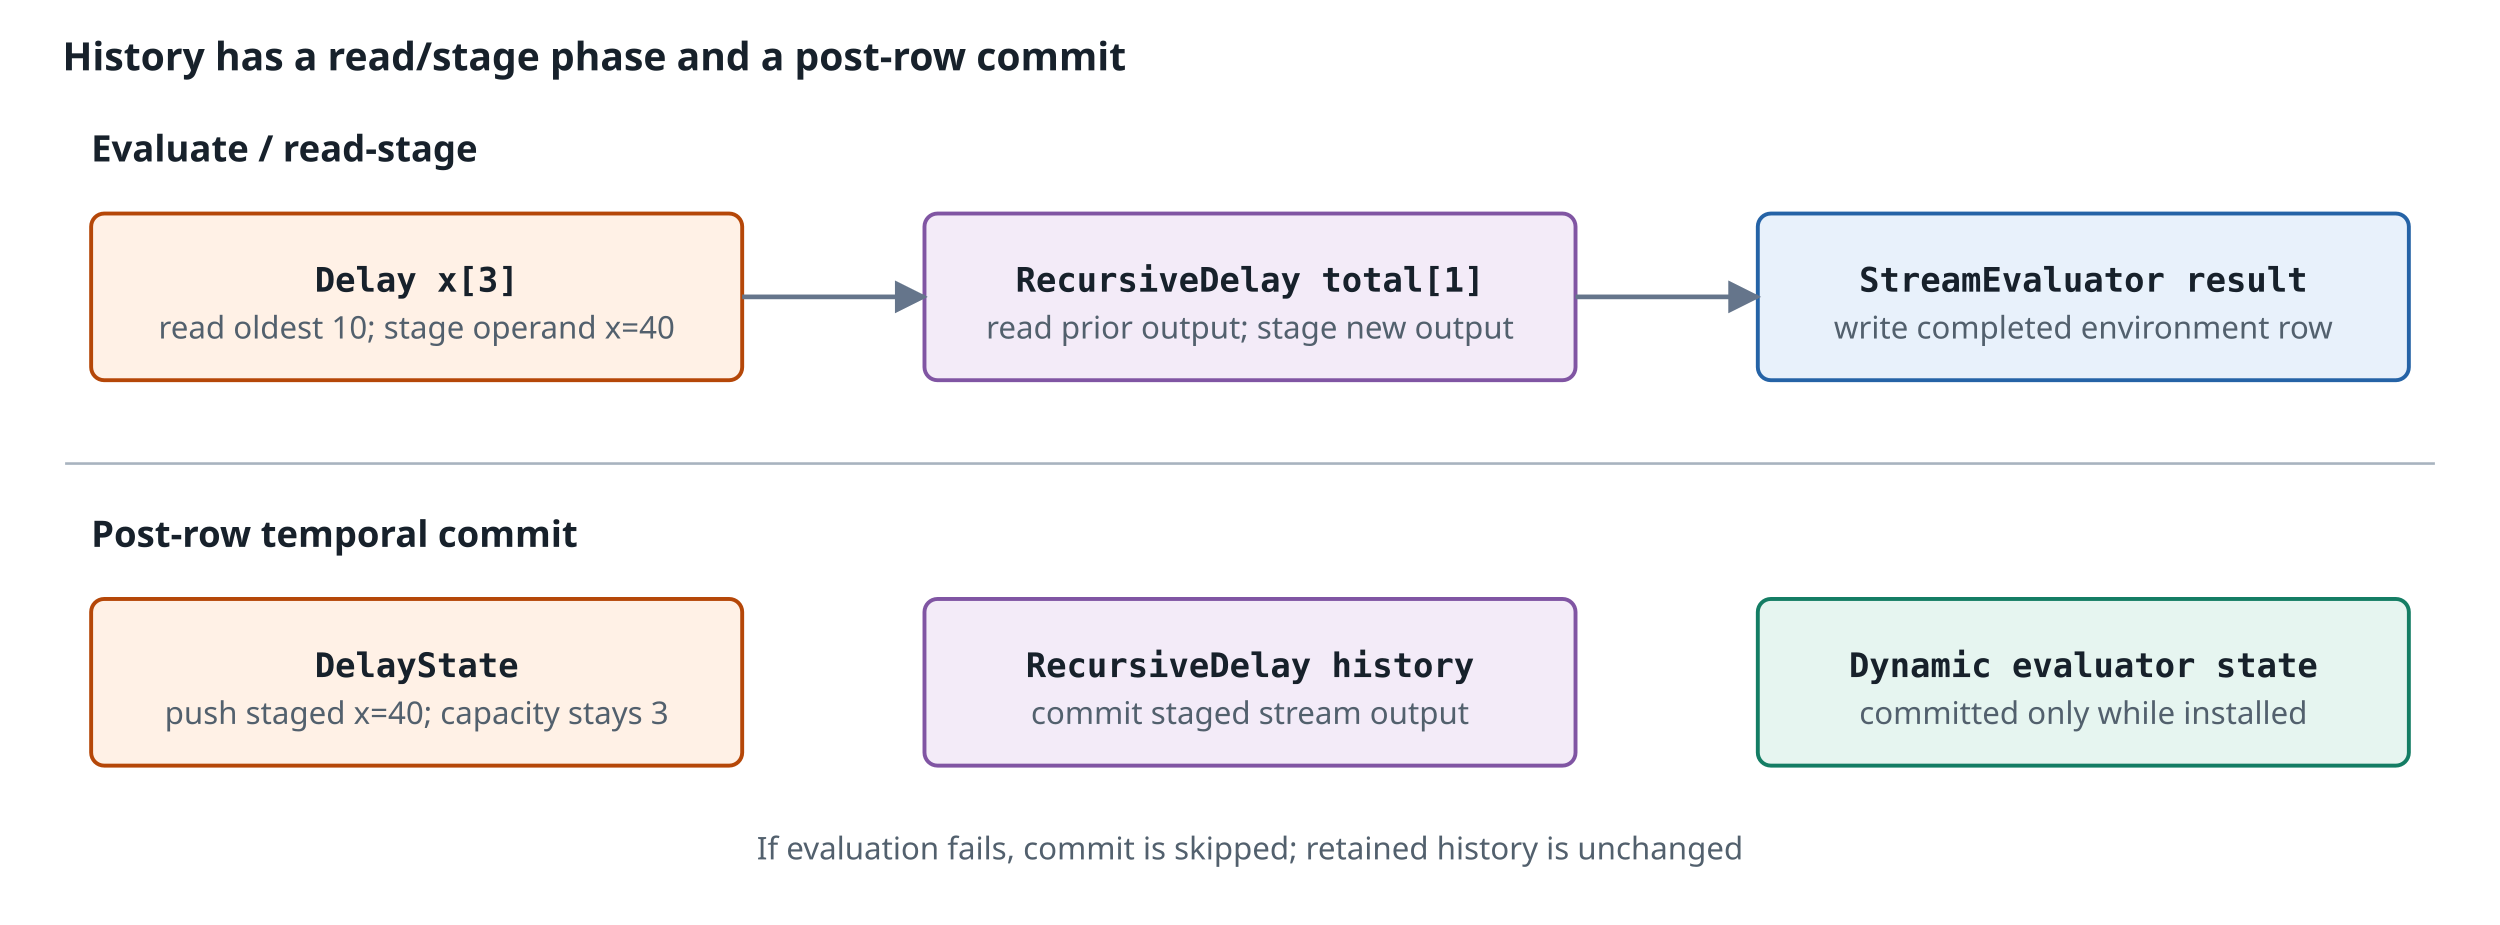
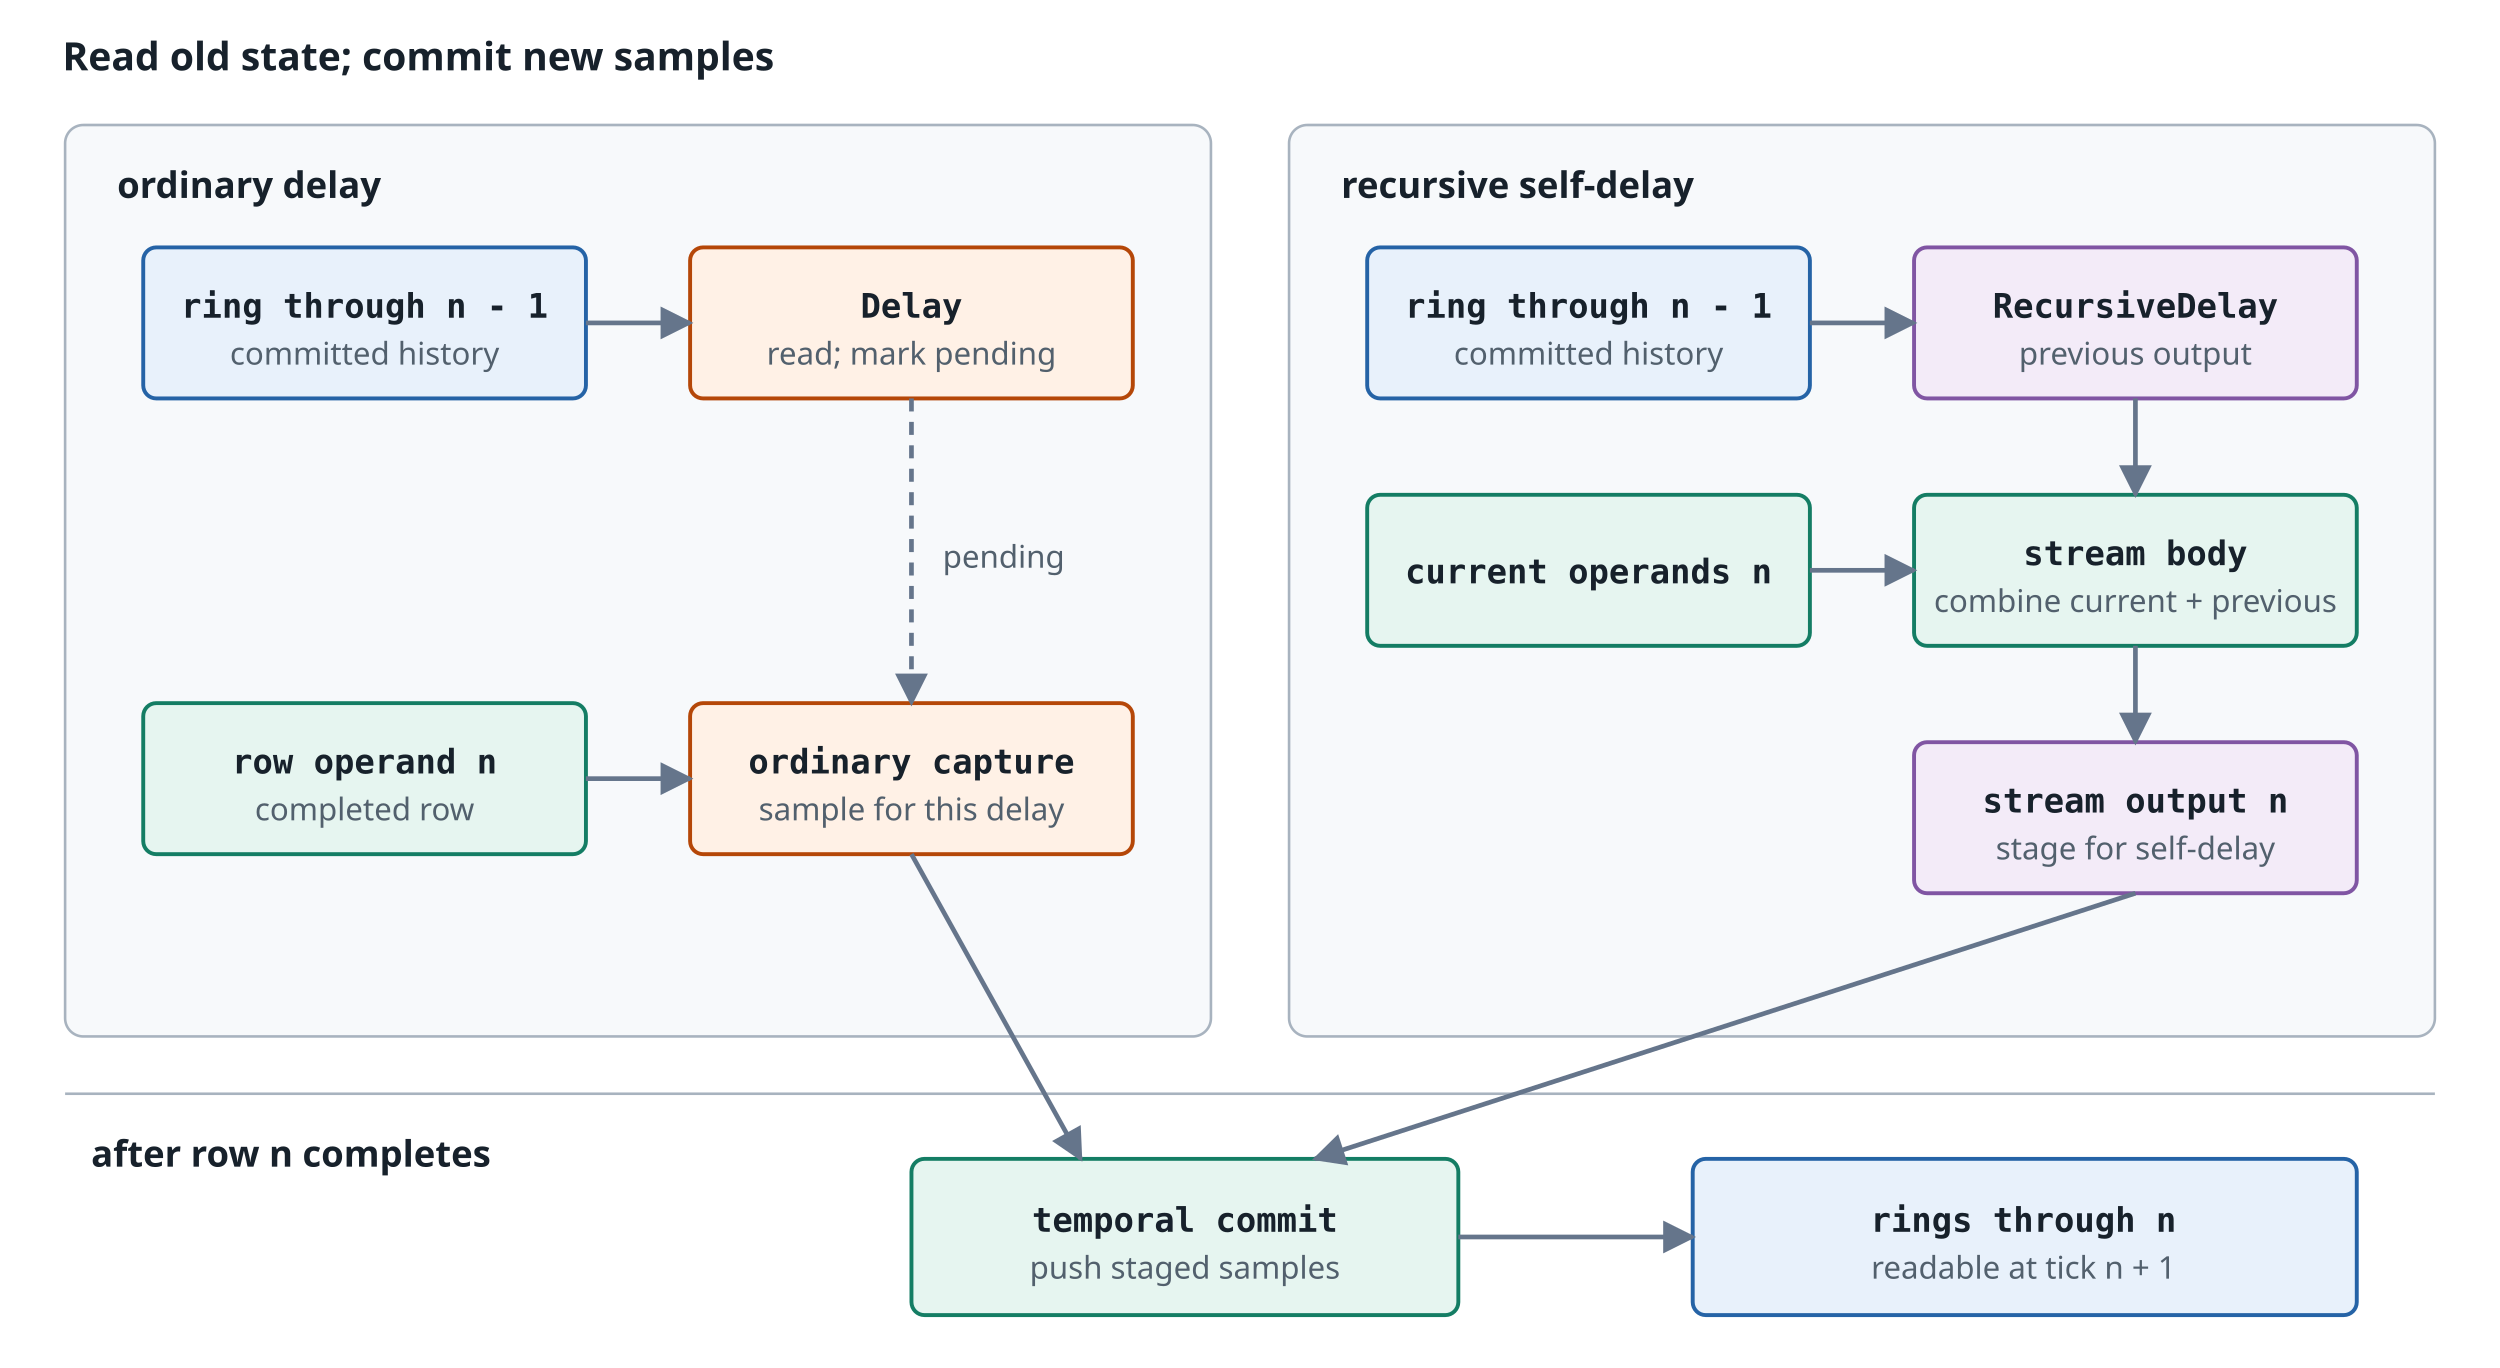
- <svg xmlns="http://www.w3.org/2000/svg" viewBox="0 0 960 355" role="img" aria-labelledby="history-arrow-title history-arrow-desc" style="width:100%;max-width:960px;height:auto;background:#ffffff;border:1px solid #d0d7de;border-radius:6px">
+ <svg xmlns="http://www.w3.org/2000/svg" viewBox="0 0 960 525" role="img" aria-labelledby="history-arrow-title history-arrow-desc" style="width:100%;max-width:960px;height:auto;background:#ffffff;border:1px solid #d0d7de;border-radius:6px">
  <defs>
    <marker id="history-arrow" viewBox="0 0 10 10" refX="9" refY="5" markerWidth="7" markerHeight="7" orient="auto-start-reverse">
      <path d="M 0 0 L 10 5 L 0 10 z" fill="#65758b" />
    </marker>
  </defs>
-   <text x="24" y="27" text-anchor="start" font-family="system-ui, sans-serif" font-size="15" font-weight="700" fill="#17212b">History has a read/stage phase and a post-row commit</text>
-   <text x="35" y="62" text-anchor="start" font-family="system-ui, sans-serif" font-size="14" font-weight="600" fill="#17212b">Evaluate / read-stage</text>
-   <rect x="35" y="82" width="250" height="64" rx="5" fill="#fff1e6" stroke="#b54708" stroke-width="1.5" />
-   <text x="160" y="112" text-anchor="middle" font-family="ui-monospace, monospace" font-size="13" font-weight="600" fill="#17212b">Delay x[3]</text>
-   <text x="160" y="130" text-anchor="middle" font-family="system-ui, sans-serif" font-size="12" font-weight="400" fill="#52606d">read oldest 10; stage operand x=40</text>
-   <rect x="355" y="82" width="250" height="64" rx="5" fill="#f3ebf8" stroke="#8055a3" stroke-width="1.5" />
-   <text x="480" y="112" text-anchor="middle" font-family="ui-monospace, monospace" font-size="13" font-weight="600" fill="#17212b">RecursiveDelay total[1]</text>
-   <text x="480" y="130" text-anchor="middle" font-family="system-ui, sans-serif" font-size="12" font-weight="400" fill="#52606d">read prior output; stage new output</text>
-   <rect x="675" y="82" width="250" height="64" rx="5" fill="#e8f1fb" stroke="#2563a6" stroke-width="1.5" />
-   <text x="800" y="112" text-anchor="middle" font-family="ui-monospace, monospace" font-size="13" font-weight="600" fill="#17212b">StreamEvaluator result</text>
-   <text x="800" y="130" text-anchor="middle" font-family="system-ui, sans-serif" font-size="12" font-weight="400" fill="#52606d">write completed environment row</text>
-   <line x1="285" y1="114" x2="355" y2="114" stroke="#65758b" stroke-width="1.8" marker-end="url(#history-arrow)" />
-   <line x1="605" y1="114" x2="675" y2="114" stroke="#65758b" stroke-width="1.8" marker-end="url(#history-arrow)" />
-   <line x1="25" y1="178" x2="935" y2="178" stroke="#a8b3bf" stroke-width="1" />
-   <text x="35" y="210" text-anchor="start" font-family="system-ui, sans-serif" font-size="14" font-weight="600" fill="#17212b">Post-row temporal commit</text>
-   <rect x="35" y="230" width="250" height="64" rx="5" fill="#fff1e6" stroke="#b54708" stroke-width="1.5" />
-   <text x="160" y="260" text-anchor="middle" font-family="ui-monospace, monospace" font-size="13" font-weight="600" fill="#17212b">DelayState</text>
-   <text x="160" y="278" text-anchor="middle" font-family="system-ui, sans-serif" font-size="12" font-weight="400" fill="#52606d">push staged x=40; capacity stays 3</text>
-   <rect x="355" y="230" width="250" height="64" rx="5" fill="#f3ebf8" stroke="#8055a3" stroke-width="1.5" />
-   <text x="480" y="260" text-anchor="middle" font-family="ui-monospace, monospace" font-size="13" font-weight="600" fill="#17212b">RecursiveDelay history</text>
-   <text x="480" y="278" text-anchor="middle" font-family="system-ui, sans-serif" font-size="12" font-weight="400" fill="#52606d">commit staged stream output</text>
-   <rect x="675" y="230" width="250" height="64" rx="5" fill="#e6f5f0" stroke="#147d64" stroke-width="1.5" />
-   <text x="800" y="260" text-anchor="middle" font-family="ui-monospace, monospace" font-size="13" font-weight="600" fill="#17212b">Dynamic evaluator state</text>
-   <text x="800" y="278" text-anchor="middle" font-family="system-ui, sans-serif" font-size="12" font-weight="400" fill="#52606d">committed only while installed</text>
-   <text x="480" y="330" text-anchor="middle" font-family="system-ui, sans-serif" font-size="12" font-weight="400" fill="#52606d">If evaluation fails, commit is skipped; retained history is unchanged</text>
+   <text x="24" y="27" text-anchor="start" font-family="system-ui, sans-serif" font-size="15" font-weight="700" fill="#17212b">Read old state; commit new samples</text>
+   <rect x="25" y="48" width="440" height="350" rx="7" fill="#f7f9fb" stroke="#a8b3bf" />
+   <rect x="495" y="48" width="440" height="350" rx="7" fill="#f7f9fb" stroke="#a8b3bf" />
+   <text x="45" y="76" text-anchor="start" font-family="system-ui, sans-serif" font-size="14" font-weight="600" fill="#17212b">ordinary delay</text>
+   <text x="515" y="76" text-anchor="start" font-family="system-ui, sans-serif" font-size="14" font-weight="600" fill="#17212b">recursive self-delay</text>
+   <rect x="55" y="95" width="170" height="58" rx="5" fill="#e8f1fb" stroke="#2563a6" stroke-width="1.5" />
+   <text x="140" y="122" text-anchor="middle" font-family="ui-monospace, monospace" font-size="13" font-weight="600" fill="#17212b">ring through n - 1</text>
+   <text x="140" y="140" text-anchor="middle" font-family="system-ui, sans-serif" font-size="12" font-weight="400" fill="#52606d">committed history</text>
+   <rect x="265" y="95" width="170" height="58" rx="5" fill="#fff1e6" stroke="#b54708" stroke-width="1.5" />
+   <text x="350" y="122" text-anchor="middle" font-family="ui-monospace, monospace" font-size="13" font-weight="600" fill="#17212b">Delay</text>
+   <text x="350" y="140" text-anchor="middle" font-family="system-ui, sans-serif" font-size="12" font-weight="400" fill="#52606d">read; mark pending</text>
+   <line x1="225" y1="124" x2="265" y2="124" stroke="#65758b" stroke-width="1.8" marker-end="url(#history-arrow)" />
+   <rect x="55" y="270" width="170" height="58" rx="5" fill="#e6f5f0" stroke="#147d64" stroke-width="1.5" />
+   <text x="140" y="297" text-anchor="middle" font-family="ui-monospace, monospace" font-size="13" font-weight="600" fill="#17212b">row operand n</text>
+   <text x="140" y="315" text-anchor="middle" font-family="system-ui, sans-serif" font-size="12" font-weight="400" fill="#52606d">completed row</text>
+   <rect x="265" y="270" width="170" height="58" rx="5" fill="#fff1e6" stroke="#b54708" stroke-width="1.5" />
+   <text x="350" y="297" text-anchor="middle" font-family="ui-monospace, monospace" font-size="13" font-weight="600" fill="#17212b">ordinary capture</text>
+   <text x="350" y="315" text-anchor="middle" font-family="system-ui, sans-serif" font-size="12" font-weight="400" fill="#52606d">sample for this delay</text>
+   <line x1="225" y1="299" x2="265" y2="299" stroke="#65758b" stroke-width="1.8" marker-end="url(#history-arrow)" />
+   <line x1="350" y1="153" x2="350" y2="270" stroke="#65758b" stroke-width="1.8" stroke-dasharray="5 4" marker-end="url(#history-arrow)" />
+   <text x="362" y="218" text-anchor="start" font-family="system-ui, sans-serif" font-size="12" font-weight="400" fill="#52606d">pending</text>
+   <rect x="525" y="95" width="170" height="58" rx="5" fill="#e8f1fb" stroke="#2563a6" stroke-width="1.5" />
+   <text x="610" y="122" text-anchor="middle" font-family="ui-monospace, monospace" font-size="13" font-weight="600" fill="#17212b">ring through n - 1</text>
+   <text x="610" y="140" text-anchor="middle" font-family="system-ui, sans-serif" font-size="12" font-weight="400" fill="#52606d">committed history</text>
+   <rect x="735" y="95" width="170" height="58" rx="5" fill="#f3ebf8" stroke="#8055a3" stroke-width="1.5" />
+   <text x="820" y="122" text-anchor="middle" font-family="ui-monospace, monospace" font-size="13" font-weight="600" fill="#17212b">RecursiveDelay</text>
+   <text x="820" y="140" text-anchor="middle" font-family="system-ui, sans-serif" font-size="12" font-weight="400" fill="#52606d">previous output</text>
+   <line x1="695" y1="124" x2="735" y2="124" stroke="#65758b" stroke-width="1.8" marker-end="url(#history-arrow)" />
+   <rect x="525" y="190" width="170" height="58" rx="5" fill="#e6f5f0" stroke="#147d64" stroke-width="1.5" />
+   <text x="610" y="224" text-anchor="middle" font-family="ui-monospace, monospace" font-size="13" font-weight="600" fill="#17212b">current operands n</text>
+   <rect x="735" y="190" width="170" height="58" rx="5" fill="#e6f5f0" stroke="#147d64" stroke-width="1.5" />
+   <text x="820" y="217" text-anchor="middle" font-family="ui-monospace, monospace" font-size="13" font-weight="600" fill="#17212b">stream body</text>
+   <text x="820" y="235" text-anchor="middle" font-family="system-ui, sans-serif" font-size="12" font-weight="400" fill="#52606d">combine current + previous</text>
+   <line x1="695" y1="219" x2="735" y2="219" stroke="#65758b" stroke-width="1.8" marker-end="url(#history-arrow)" />
+   <line x1="820" y1="153" x2="820" y2="190" stroke="#65758b" stroke-width="1.8" marker-end="url(#history-arrow)" />
+   <rect x="735" y="285" width="170" height="58" rx="5" fill="#f3ebf8" stroke="#8055a3" stroke-width="1.5" />
+   <text x="820" y="312" text-anchor="middle" font-family="ui-monospace, monospace" font-size="13" font-weight="600" fill="#17212b">stream output n</text>
+   <text x="820" y="330" text-anchor="middle" font-family="system-ui, sans-serif" font-size="12" font-weight="400" fill="#52606d">stage for self-delay</text>
+   <line x1="820" y1="248" x2="820" y2="285" stroke="#65758b" stroke-width="1.8" marker-end="url(#history-arrow)" />
+   <line x1="25" y1="420" x2="935" y2="420" stroke="#a8b3bf" stroke-width="1" />
+   <text x="35" y="448" text-anchor="start" font-family="system-ui, sans-serif" font-size="14" font-weight="600" fill="#17212b">after row n completes</text>
+   <rect x="350" y="445" width="210" height="60" rx="5" fill="#e6f5f0" stroke="#147d64" stroke-width="1.5" />
+   <text x="455" y="473" text-anchor="middle" font-family="ui-monospace, monospace" font-size="13" font-weight="600" fill="#17212b">temporal commit</text>
+   <text x="455" y="491" text-anchor="middle" font-family="system-ui, sans-serif" font-size="12" font-weight="400" fill="#52606d">push staged samples</text>
+   <line x1="350" y1="328" x2="415" y2="445" stroke="#65758b" stroke-width="1.8" marker-end="url(#history-arrow)" />
+   <line x1="820" y1="343" x2="505" y2="445" stroke="#65758b" stroke-width="1.8" marker-end="url(#history-arrow)" />
+   <rect x="650" y="445" width="255" height="60" rx="5" fill="#e8f1fb" stroke="#2563a6" stroke-width="1.5" />
+   <text x="777" y="473" text-anchor="middle" font-family="ui-monospace, monospace" font-size="13" font-weight="600" fill="#17212b">rings through n</text>
+   <text x="777" y="491" text-anchor="middle" font-family="system-ui, sans-serif" font-size="12" font-weight="400" fill="#52606d">readable at tick n + 1</text>
+   <line x1="560" y1="475" x2="650" y2="475" stroke="#65758b" stroke-width="1.8" marker-end="url(#history-arrow)" />
</svg>
